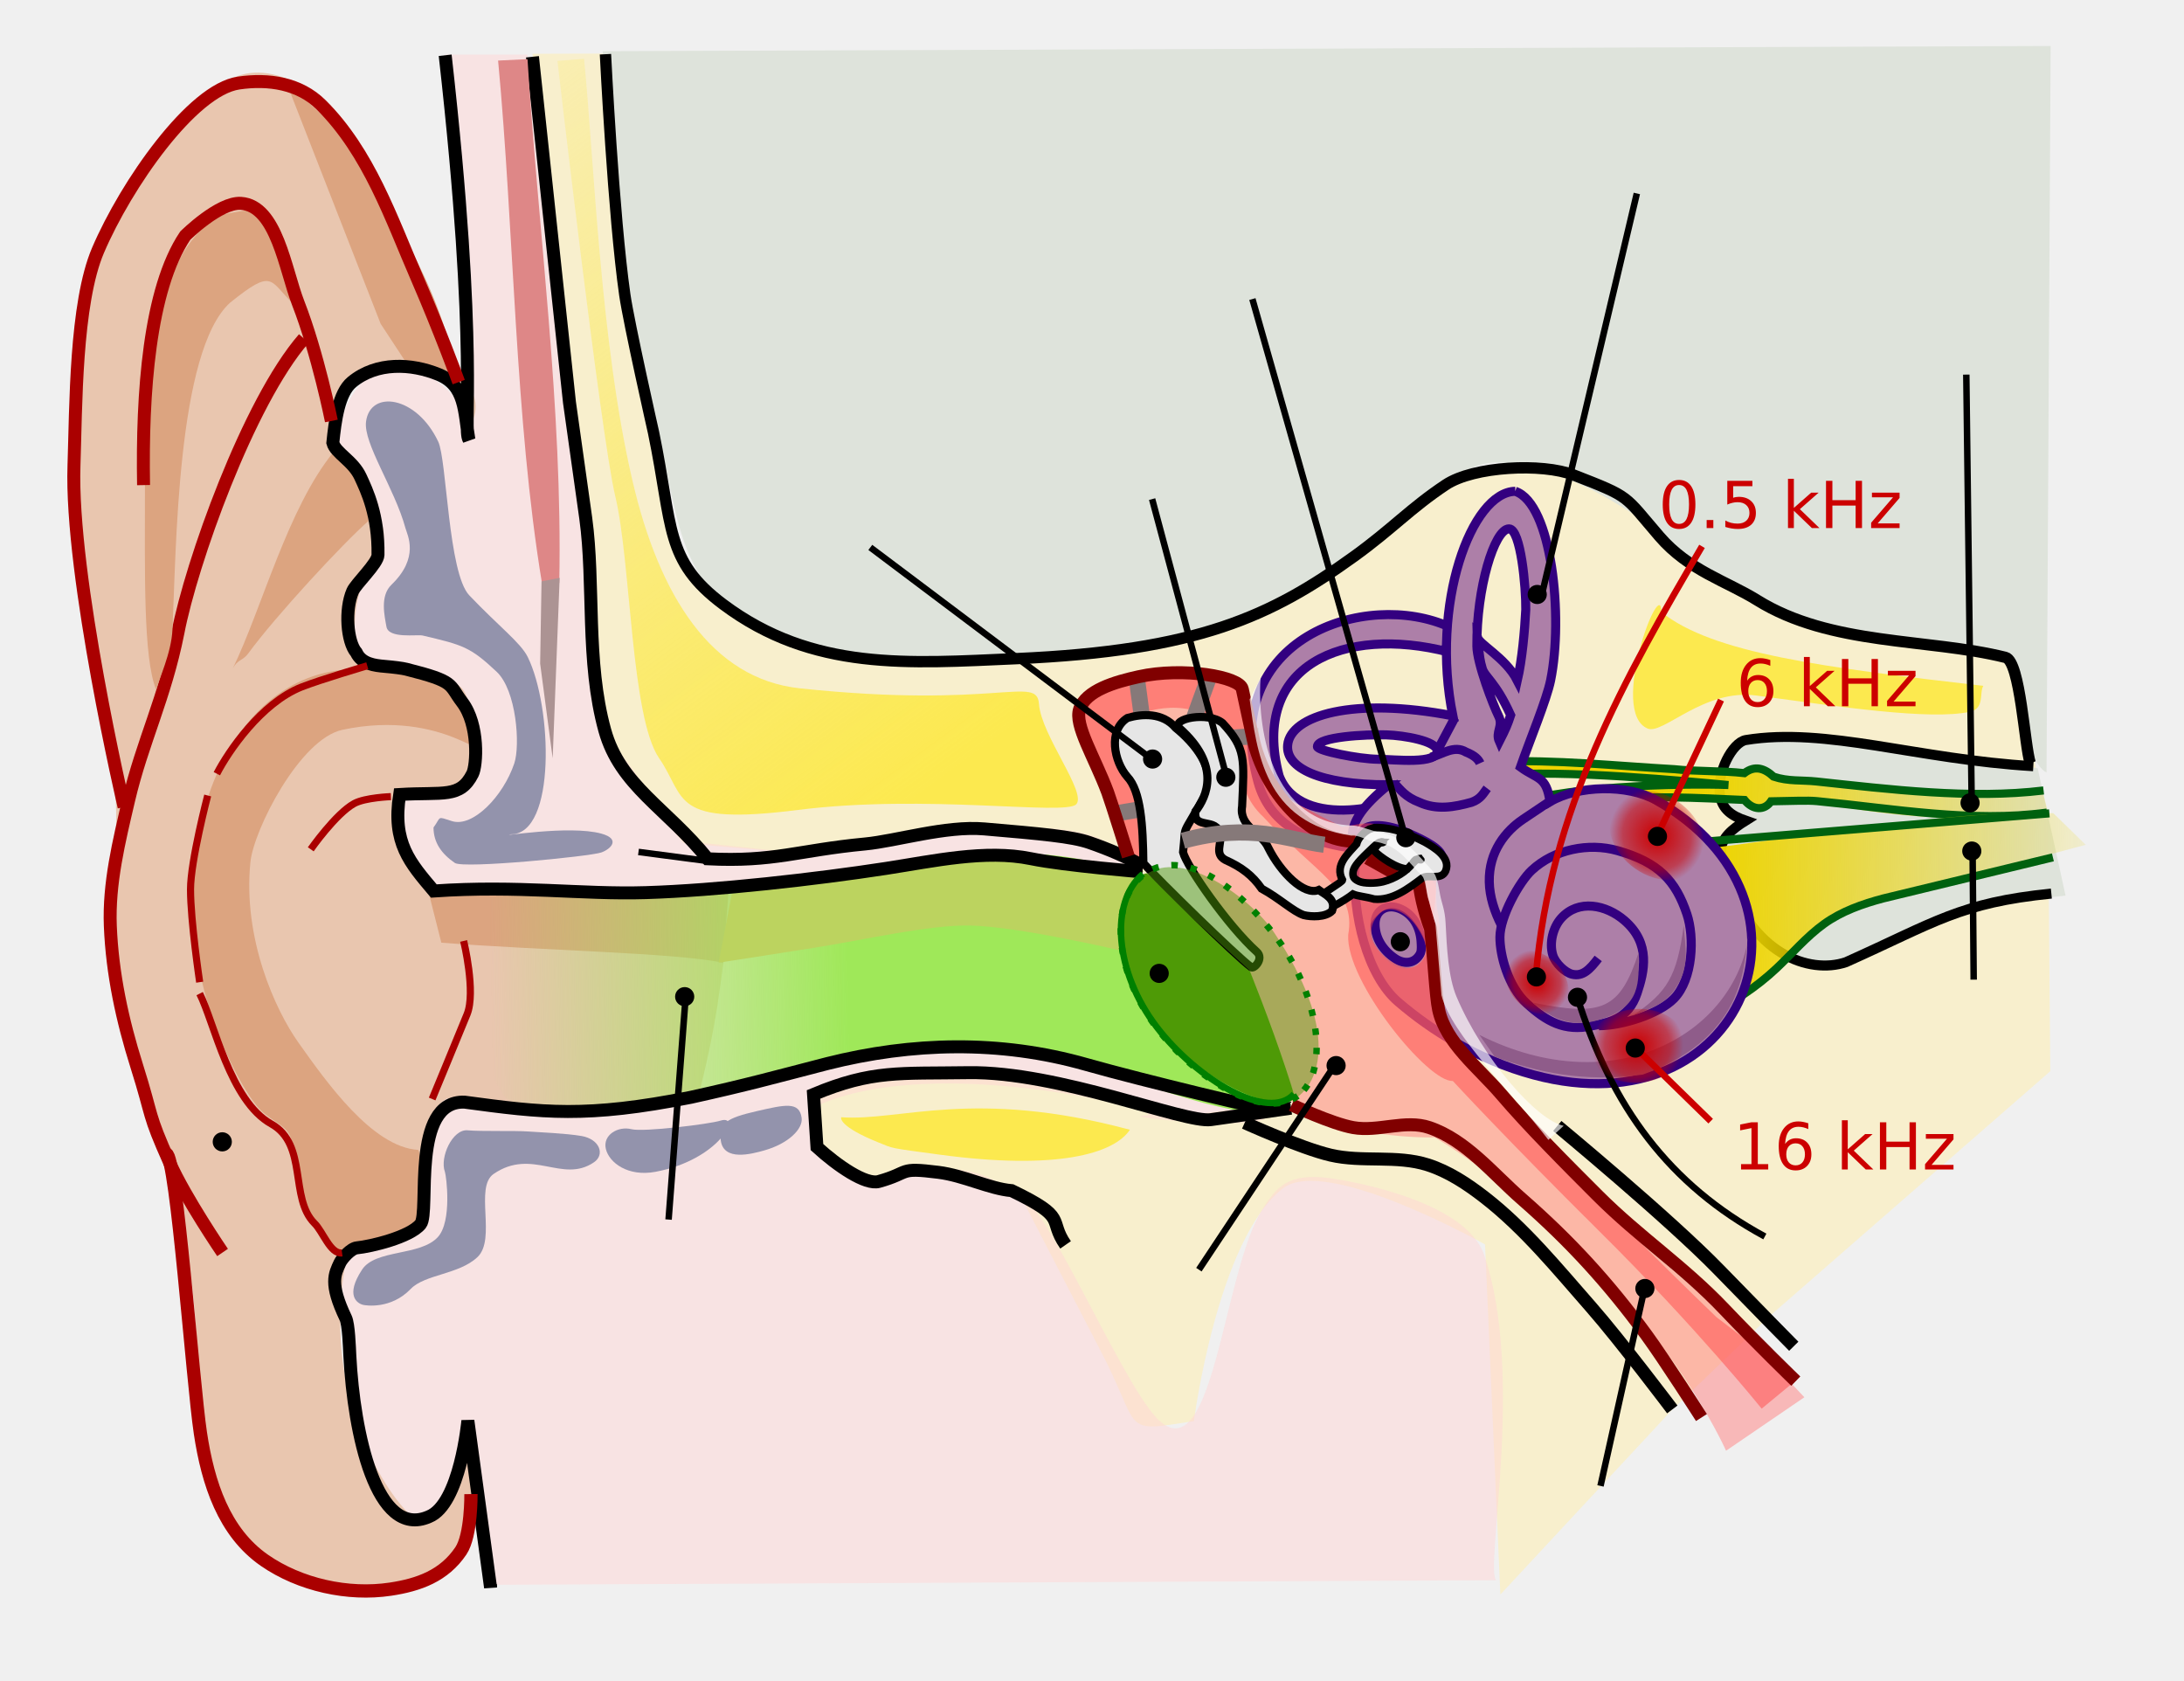
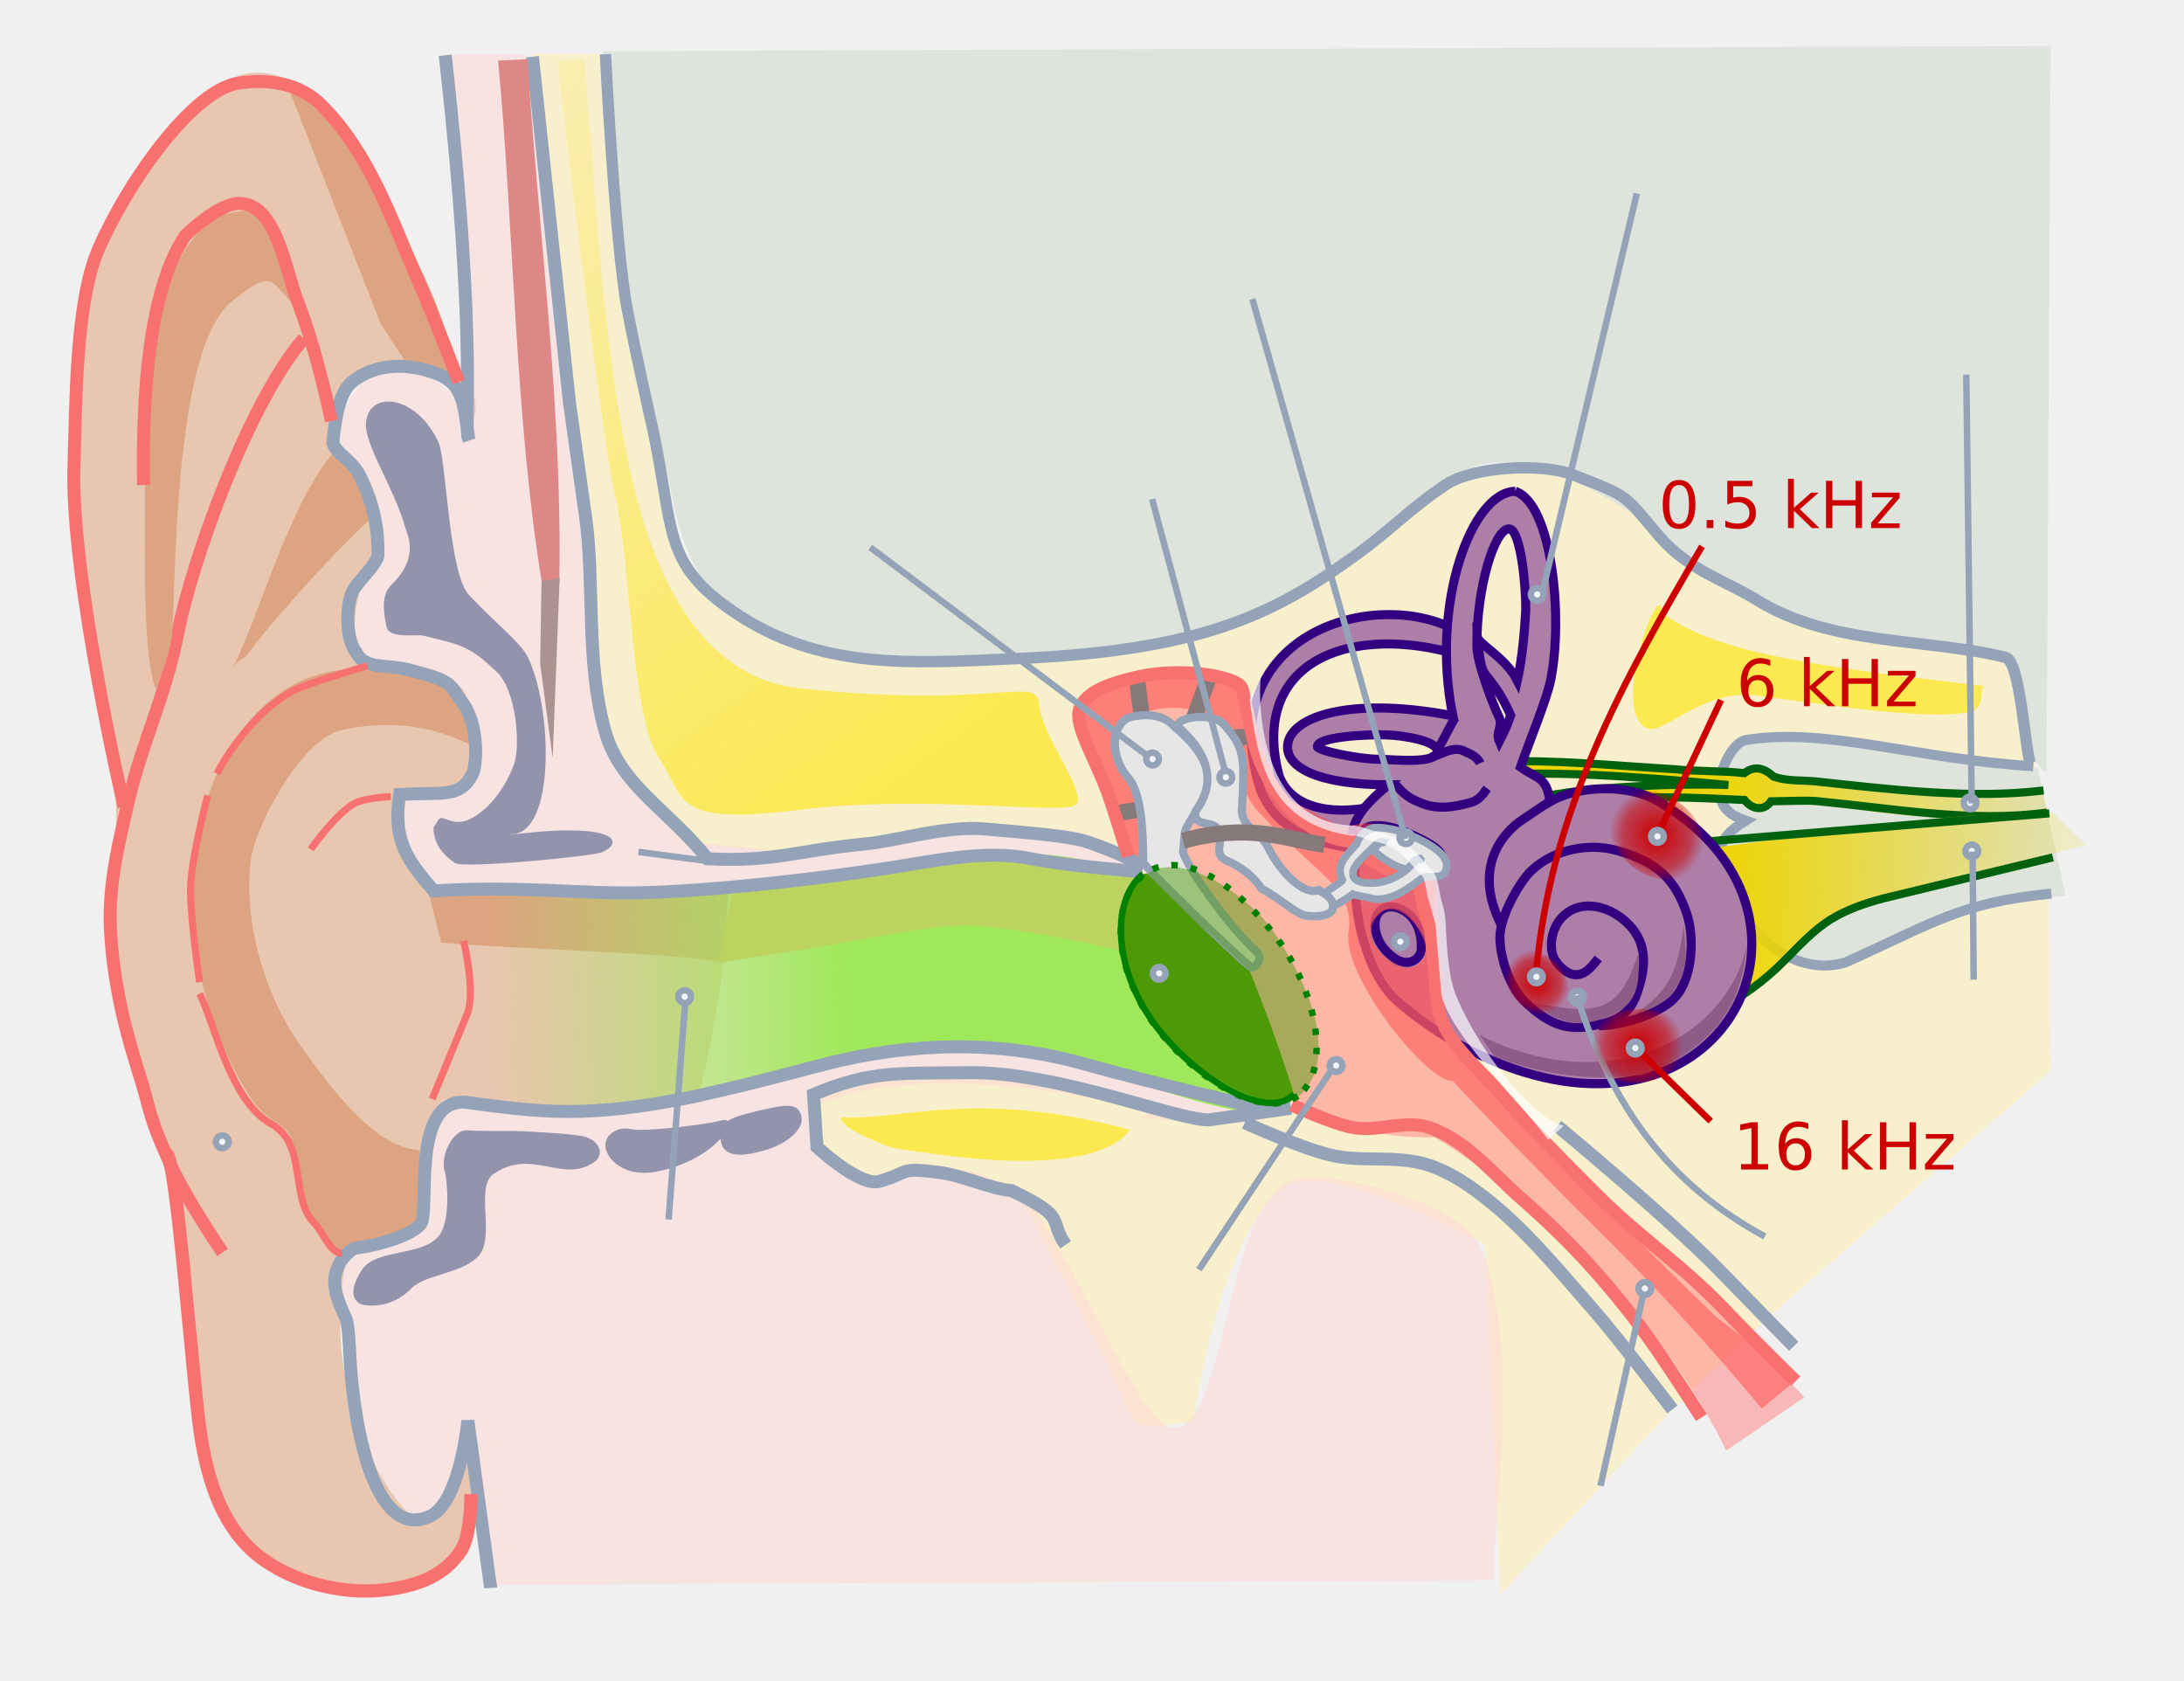
- <svg xmlns="http://www.w3.org/2000/svg" xmlns:xlink="http://www.w3.org/1999/xlink" width="674.23" height="518.84" font-family="DejaVu Sans" font-size="20" version="1.1">
+ <svg xmlns="http://www.w3.org/2000/svg" xmlns:xlink="http://www.w3.org/1999/xlink" width="674.23" height="518.84" font-family="DejaVu Sans" font-size="20" fill="#f1f5f9" version="1.1">
  <linearGradient id="c" x1="629" x2="762.64" y1="239.68" y2="241.42" gradientTransform="matrix(1 0 0 .92286 100.75 41.36)" xlink:href="#b" />
  <linearGradient id="b" gradientUnits="userSpaceOnUse">
    <stop stop-color="#edd400" offset="0" />
    <stop stop-color="#edd400" stop-opacity="0" offset="1" />
  </linearGradient>
  <linearGradient id="d" x1="629" x2="762.64" y1="239.68" y2="241.42" gradientTransform="matrix(1 0 0 .92286 104.25 14.36)" xlink:href="#b" />
  <linearGradient id="e" x1="321.73" x2="188.9" y1="313.69" y2="316.36" gradientTransform="matrix(.83187 0 0 1 -5.71 -12.2)" gradientUnits="userSpaceOnUse">
    <stop stop-color="#9fe859" offset="0" />
    <stop stop-color="#9fe859" stop-opacity="0" offset="1" />
  </linearGradient>
  <linearGradient id="f" x1="371.43" x2="187.14" y1="254.86" y2="-13.71" gradientTransform="matrix(.93767 0 0 1 -60.6 -12.2)" gradientUnits="userSpaceOnUse">
    <stop stop-color="#fce94f" offset="0" />
    <stop stop-color="#fce94f" stop-opacity="0" offset="1" />
  </linearGradient>
  <radialGradient id="g" cx="587.62" cy="337.12" r="8.38" gradientTransform="matrix(1.7868 -.14769 .13952 1.7412 -526.82 -580.39)" xlink:href="#a" />
  <linearGradient id="a" gradientUnits="userSpaceOnUse">
    <stop stop-color="#c00" offset="0" />
    <stop stop-color="#c00" stop-opacity=".506" offset=".715" />
    <stop stop-color="#c00" stop-opacity="0" offset="1" />
  </linearGradient>
  <radialGradient id="h" cx="587.62" cy="337.12" r="8.38" gradientTransform="matrix(1.6849 -.13712 .13156 1.6166 -552.54 -107.29)" xlink:href="#a" />
  <radialGradient id="i" cx="587.62" cy="337.12" r="8.38" gradientTransform="matrix(1.2389 -.10083 .09674 1.1887 -213.15 -473.4)" xlink:href="#a" />
  <path d="M164.36 16.603l21.799-.066 6.363 69.682 17.383 85.499c13.881 14.188 27.273 28.908 51.226 32.107 34.201 1.035 68.129 2.008 107.82-6.278 0 0 29.038-13.183 42.599-21.492 14.395-8.82 24.106-27.842 40.859-29.927 10.706-1.332 13.583-4.948 32.896-.46 23.551 5.473 30.65 24.955 51.601 36.486 29.995 16.508 54.341 16.555 85.428 21.763l6.197 33.222 3.96 39.551.461 53.971-86.491 75.459-30.654 29.478-52.624 56.596-4.728-108.06s-49.09-27.647-62.404-17.307c-20.247 15.724-27.473 71.833-27.473 71.833-23.333 3.682-15.595 3.163-29.4-22.835l-25.203-48.752-31.604-6.006-14.287 4.294-16.174-11.916c-.154-3.542.046-28.196-.108-15.662 17.533-8.732 35.42-6.09 52.954-6.57l62.719 12.97 22.712-2.999-39.399-75.859c-17.104-9.864-38.945-7.094-58.568-10.241l-52.062 7.756-29.213-2.592-22.479-27.528c-9.149-19.531-4.741-44.314-6.279-65.537z" fill="#fea" fill-rule="evenodd" opacity=".5" />
  <path d="M137.37 16.85h25.456l17.621 152.67 3.43 52.515 27.823 37.618 27.745 2.933c19.896 1.791 84.328-15.754 104.02-1.513 27.475 19.871 32.976 65.571 46.896 83.068 4.406 5.538-48.181.468-36.724.182 10.256-.256-65.089-20.161-101.92-2.724-.274 9.991 3.591 16.75 13.148 22.403 6.487 3.838 5.524-2.319 16.063-2.817 14.345-.678 20.223-1.579 34.643 8.154 9.923 6.698 32.697 61.971 43.192 69.931 15.938 12.089 19.064-46.363 30.628-65.411 4.474-7.37 8.135-11.974 21.276-10.169 6.522.896 41.731 6.961 47.495 23.66 12.727 36.873.02 97.415 3.767 100.43l-310.42 1.414-8.109-50.238c-5.359 26.558-11.822 47.755-30.163 11.259l-5.548-44.225c-1.536-6.366-4.736-11.901.892-21.85l19.7-5.232 7.848-36.786-3.634-67.668c-8.688-5.876-9.799-16.298-9.146-27.779l16.859-3.374c14.236-11.374 2.547-23.455-4.95-34.122l-24.142-4.246-4.433-14.819 11.832-21.25c-1.536-15.158-7.743-24.087-14.875-31.783 4.793-30.438 27.825-30.199 42.477-7.019z" fill="#ffd5d5" fill-rule="evenodd" opacity=".5" />
  <path d="M536.15 230.63c6.319-8.401 47.536 1.044 92.907 6.5l8.608 39.322c-28.252 2.833-39.624 7.769-67.212 20.107-16.512 5.098-31.207-7.211-36.305-23.509-1.364-4.36-2.166-7.071-2.699-8.918-1.794-6.212 7.626-10.876 7.509-10.856-.897-.206-8.444-2.404-7.963-8.598.652-8.389 1.725-11.259 5.155-14.048z" fill="#dee3db" />
-   <path d="M633.28 275.83c-28.252 2.833-35.823 8.833-63.411 21.172-11.267 3.807-29.438-2.376-37.17-27.459-.944-3.064-1.303-4.992-1.33-7.129-.046-3.649 3.39-6.522 7.524-9.1-4.168-1.441-7.222-3.38-7.926-7.907-1.076-6.921 3.85-16.244 7.971-16.972 24.867-4.077 52.886 5.982 88.774 8.073" fill="none" stroke="#000" stroke-width="3.1" />
+   <path d="M633.28 275.83c-28.252 2.833-35.823 8.833-63.411 21.172-11.267 3.807-29.438-2.376-37.17-27.459-.944-3.064-1.303-4.992-1.33-7.129-.046-3.649 3.39-6.522 7.524-9.1-4.168-1.441-7.222-3.38-7.926-7.907-1.076-6.921 3.85-16.244 7.971-16.972 24.867-4.077 52.886 5.982 88.774 8.073" fill="none" stroke="#94a3b8" stroke-width="3.1" />
  <path transform="translate(-204.09 -13.67)" d="M834.51 257.29c-22.55 2.742-45.729 1.047-68.317-1.363-4.561-.487-10.278-.049-14.8-1.553-2.903-2.661-5.8-3.557-9.052-1.093-6.948-.78-14.607-1.383-21.626-2.133-18.259-1.032-36.519-3.006-54.778-2.327l-.177 4.22c20.813-1.889 59.591 1.801 71.667 2.914-13.917-.532-54.47.297-68.386 6.987l.72 3.848c9.313-3.19 19.147-5.019 28.927-6.146 12.825-1.478 30.287-.464 44.2.168 2.601 2.063 4.948 1.872 6.936.419 6.682-.095 13.108-.364 16.156.234 23.283 4.571 47.108 6.576 70.282 2.575" fill="url(#c)" />
  <path d="M630.88 244c-22.55 2.742-47.557-.366-70.145-2.777-4.561-.487-8.665.021-13.187-1.483-2.903-2.661-5.8-3.557-9.052-1.093-6.948-.78-14.607-.47-21.626-1.22-18.259-1.032-36.519-3.006-54.778-2.327l-.177 4.22c20.813-1.889 59.591 1.889 71.667 3.002-13.917-.532-54.47.21-68.386 6.9l.72 3.848c9.313-3.19 19.147-5.019 28.927-6.146 12.825-1.478 29.787-.627 43.7.005 2.601 3.256 6.198 3.34 8.185.419 6.682-.095 11.131-.35 14.223-.054 23.283 2.229 47.791 6.694 70.965 3.527" fill="none" stroke="#00610f" stroke-width="2.5" />
  <path transform="translate(-204.09 -13.67)" d="M847.99 274.45l-10-9.75c-31.665-1.381-84.58 8.651-107.83 10.911-11.171-1.426-14.896-6.93-25.146-8.247-5.89-.701-19.748-.579-24.768 2.58-5.02 3.159-8.986 7.888-11.51 13.255-4.595 9.772-4.264 21.686.75 31.25 5.085 9.7 14.78 16.758 25.5 19 12.323 2.577 25.196-.958 36.5-6.5 7.723-3.787 15.011-8.538 21.275-14.432 4.874-4.585 9.228-9.771 14.657-13.683 5.429-3.912 11.849-6.171 18.318-7.885z" fill="url(#d)" />
  <path d="M632.67 251.07l-105.23 8.629c-17.577 3.483-10.046-4.001-25.33-5.965-5.89-.701-21.163-.579-26.183 2.58-5.02 3.159-8.986 7.888-11.51 13.255-4.595 9.772-4.264 21.686.75 31.25 5.085 9.7 14.78 16.758 25.5 19 12.323 2.577 25.196-.958 36.5-6.5 7.723-3.787 15.011-8.538 21.275-14.432 4.874-4.585 9.228-9.771 14.657-13.683 5.429-3.912 11.849-6.171 18.318-7.885l52.343-12.672" fill="none" stroke="#00610f" stroke-width="2.5" />
  <g stroke="#330080" stroke-width="2.799">
    <path d="M394.85 239.4c6.608 17.574 37.481 9.233 41.373 4.366.343 10.748 2.635 21.442.11 19.755-3.81-2.546-40.869 3.645-47.969-22.124-12.216-44.338 33.276-59.655 59.144-47.857 1.134 5.946-2.846 6.049-.359 7.707-32.285-8.258-61.195 3.994-52.298 38.152z" fill="#ad7fa8" />
    <path d="M467.78 151.66c-13.502.178-26.267 34.768-19.272 69.295-30.707-5.952-50.086-.136-50.987 8.992-.699 7.088 9.789 12.283 31.139 12.317-16.406 13.271-9.755 17.425-10.28 25.031-1.022 14.815 3.661 33.746 13.21 41.958 9.978 8.582 24.436 17.889 41.975 22.583 64.689 17.311 93.243-53.563 37.691-84.833-8.849-4.981-24.128-4.617-32.751.485-1.117-8.03-3.911-6.895-9.116-10.725 2.874-8.249 8.091-20.784 9.307-26.76 3.961-19.469.449-54.575-10.917-58.343zm-1.911 11.588c3.627.049 5.25 18.105 5.158 24.927-.354 6.705-1.111 15.331-2.606 21.897-3.722-7.34-12.377-11.339-12.416-13.706.534.722.213 5.638 1.574 9.927.755 2.735 4.149 4.176 8.781 14.464-.953 2.902-1.583 4.354-3.494 8.11-1.296-2.947 1.345-4.671-.22-7.808-1.737-3.482-6.667-16.344-6.712-21.619-.156-17.782 5.419-36.252 9.934-36.192zm-37.822 63.594c5.413.17 15.346 1.867 15.606 4.828.385 4.381-13.105 2.748-18.286 2.695-5.96-.061-18.69-2.635-18.668-3.911.053-3.025 15.03-3.811 21.347-3.612z" fill="#ad7fa8" />
    <path d="M478.54 247.29l-8.323 5.579c-5.34 3.58-10.641 9.97-10.458 19.329.089 4.57 1.573 9.196 3.829 13.58" fill="none" />
    <path d="M493.63 316.61c7.005.026 18.388-3.54 23.13-8.349 5.917-5.999 6.397-19.018 4.005-26.106-3.446-10.21-8.582-15.98-21.472-19.598-8.796-2.469-19.424-.428-26.43 6.084-3.813 3.545-9.804 14.278-9.814 20.649-.009 5.606 2.496 15.16 8.297 20.481 6.03 5.531 11.662 8.701 20.087 6.899 5.094-1.09 11.198-1.806 13.974-10.133 2.189-6.565 4.35-15.279-3.93-22.421-5.628-4.854-14.197-6.646-19.534-.662-2.449 2.746-3.739 7.483-2.572 11.363.746 2.48 3.776 5.375 5.948 5.899 3.305.797 5.469-1.468 8.078-4.872" fill="none" />
    <path d="M445.13 265.24c-1.362 5.675-11.791 2.305-16.098.958-5.682-1.777-10.068-6.896-8.631-9.451 1.562-2.777 7.72-2.43 14.112.342 5.412 2.348 11.312 5.259 10.618 8.15z" fill="#743dda" />
    <path d="M438.74 291.03c.105 2.095.053 2.837-.498 3.725-1.783 2.874-5.006 2.834-7.532 1.147-3.81-2.546-6.221-6.358-6.221-10.705.008-4.407 3.936-6.561 8.207-4.457 3.851 1.889 5.825 5.771 6.043 10.289z" fill="#ad7fa8" />
  </g>
  <path d="M430.29 241.61c2.041 2.155 3.602 4.429 7.86 6.036 5.386 2.477 10.772 1.494 16.157 0 2.851-1.026 3.603-2.743 4.803-4.312M441.72 233.75c3.639-.964 7.194-3.812 10.833-1.619 2.833 1.15 3.845 2.3 4.367 3.449M444.22 230.77l4.926-9.263" fill="none" stroke="#330080" stroke-width="2.799" />
  <path d="M365.39 208.3c-13.323-1.529-28.114 5.212-31.237 9.215-4.198 5.379 6.826 23.981 8.905 30.744 1.228 3.996 2.974 7.92 3.971 15.125 0 0 21.281 18.016 35.928 28.875 12.279 34.949 15.712 38.26 14.5 46.619 14.647 13.132 45.367 12.209 45.367 12.209s18.94 10.103 48.234 39.145 41.795 57.578 41.795 57.578l24.179-16.509-22.536-23.897s-45.09-37.056-63.893-58.842c-17.445-20.213-20.268-20.391-23.662-31.121-2.74-8.663-3.716-16.811-2.6-29.816.41-4.778-1.162-5.624-.957-13.16.218-5.3-23.643-18.897-27.997-16.075l-17.029-8.363c-6.183-3.037-5.827-10.939-10.859-17.973-3.124-4.367-2.336-17.462-4.559-20.303-2.276-2.91-13.761-3.016-17.549-3.451zm60.498 73.594c2.492-2.324 6.709-2.502 10.658 2.647 4.456 5.81 4.681 9.94 1.389 12.756-3.613 3.09-8.012 2.18-12.995-4.603-3.814-5.192-2.034-8.242.948-10.799z" fill="#ff8080" opacity=".5" />
  <path d="M364.46 207.67c-11.435.201-25.251 4.715-29.186 7.986-4.985 4.145 2.267 20.588 5.59 26.289 2.708 4.646 5.571 16.499 7.221 21.5 1.75.716 2.977 1.162 5.16 2.002.588-3.238 1.431-10.929-.367-17.574-2.83-10.458-9.772-22.733-6.824-24.68 5.572-3.68 19.324-8.388 29.734-.166 8.068 6.373 3.998 19.725 14.252 29.17 16.286 17.583 28.739 22.114 26.166 36.369-.793 14.367 24.76 45.69 32.287 45.088 0 0 16.465 17.88 45.76 46.922 29.294 29.042 49.599 54.241 49.599 54.241l11.01-9.088-24.95-19.141s-41.025-39.354-59.827-61.14c-17.445-20.213-20.237-24.524-25.041-34.702-5.482-11.613-2.382-21.652-1.578-39.481.05-1.209 2.447-6.125.728-7.935-3.555-3.744-12.738-6.824-18.9-8.765-3.913-1.232-9.121.659-10.956.71l-15.797-8.065c-5.541-4.093-6.97-12.905-10.506-16.945-3.535-4.041-1.862-9.377-5.127-19.428-3.472-1.263-14.636-3.235-18.447-3.168zm61.58 74.218c3.183-2.929 8.458-.216 11.395 4.297 3.316 5.096 4.001 8.455.546 11.426-3.496 3.005-9.488-.83-12.316-4.27-3.42-4.16-2.833-8.5.375-11.453z" fill="#ff4848" opacity=".5" />
  <path d="M186.05 15.798l447.01-1.604-1.265 224.25c-3.509-1.577-7.056-10.946-7.591-18.023-.435-5.763-4.058-15.51-5.121-15.822-40.922-12.018-73.654-3.999-111.92-43.929 0 0-16.616-11.781-28.71-14.452-12.317-2.72-20.1-9.103-37.037 7.767-8.502 8.469-13.542 9.741-22.458 16.22-49.657 36.087-108.68 38.697-169.72 29.989-42.191-11.445-39.105-42.58-45.972-65.25-13.378-44.169-11.029-65.936-17.229-119.15z" fill="#dee3db" />
  <path d="M50.79 41.933C68.033 24.76 75.083 15.92 96.223 27.975c26.122 14.895 47.707 105.28 47.707 105.28 16.872-22.856-44.322-33.215-42.57 3.748.098 2.076 7.487 3.133 7.973 7.621.813 7.517 13.64 17.077 7.507 25.784-7.549 10.716-8.212 23.091-6.731 31.096.319 1.725 4.174 1.436 4.493 3.384 33.326 6.245 27.971 4.274 31.908 21.592 4.352 19.146-1.407 17.642-22.463 18.183-3.272 8.159 2.109 27.358 10.76 29.173 26.052 5.846 87.326-.721 92.861.354-6.397 27.702-3.705 30.744-11.958 63.879-2.243 4.695-50.862 5.373-77.736 1.013-8.864 5.373-8.623 21.878-7.582 27.075 5.07 25.308-21.413 11.944-23.441 22.236-8.053 40.88 11.249 71.548 19.941 79.481 6.776 6.184 11.9-15.153 18.078-19.645 7.312 21.709-9.37 47.731-30.061 43.669-21.606-4.241-36.865-10.7-44.15-22.487-11.561-18.705-7.658-47.594-12.189-77.816-4.107-27.394-22.965-69.266-24.069-100.05-.662-18.459 3.184-36.192.252-54.657-9.648-60.765-30.356-148.75 16.036-194.95z" fill="#e9c6af" />
  <path d="m132 274.19c30.025-1.977 48.312 2.1 92.985 0l-1.768 22.981c-14.889-3.116-55.854-3.74-86.974-6.187z" fill="#dca480" fill-rule="evenodd" />
  <path d="M164.56 273.5c-10.579-.981-13.41.68-23.214.879-.165 11.549 8.804 33.239 1.908 39.527 4.832 7.861 7.787 18.164 13.122 25.361 17.797 8.673 41.518 4.425 59.794-1.099 22.944-5.299 37.446-12.184 60.082-14.051 25.916-2.934 48.668-1.839 73.154 9.318 7.822 2.797 37.184 13.133 47.082 9.521-13.398-6.595-30.203-19.154-35.009-28.181-6.054-11.746-11.882-37.779-9.14-44.707-18.086-5.622-33.382-8.461-51.935-5-21.024-2.471-43.444 5.389-63.913 8.366-26.618 3.871-50.559 2.046-71.929.065z" fill="url(#e)" />
  <path d="M388.73 227.15l-8.132.53M368.38 222.29l4.549-12.496M352.49 220.97l-1.487-11.192" fill="none" stroke="#867979" stroke-width="5" />
  <path d="m353.97 269.55c-7.306 1.699-9.206 14.671-8.155 23.102 3.468 13.869 11.234 26.583 21.111 34.306 12.771 9.74 24.732 15.38 33.024 12.301-4.098-13.41-8.864-26.34-14.264-39.971-14.501-13.174-25.422-24.749-31.716-29.739z" fill="#4e9a06" />
  <path d="M180.31 18.154c3.13 31.711 5.003 87.822 15.033 130.62 8.208 35.025 24.214 60.811 51.644 63.704 60.948 6.429 73.134-4.194 73.76 4.816.67 9.643 14.855 27.394 11.506 30.966-3.349 3.571-46.348-3.251-85.864 1.749s-34.414-3.615-42.9-15.95c-8.76-12.734-8.684-60.627-13.54-80.828-4.405-18.325-17.865-134.44-17.865-134.44z" fill="url(#f)" />
  <path d="m259.72 344.87c17.998 1.296 41.004-9.083 89.091 3.86-4.821 7.321-22.359 12.575-58.536 7.711-16.097-2.164-14.301-1.865-19.023-3.764-12.314-4.954-11.711-7.628-11.532-7.807z" fill="#fce94f" />
  <path d="m354.26 249.43-9.967 1.686" fill="none" stroke="#867979" stroke-width="5" />
-   <path d="M348.07 221.61c-6.106 3.814-4.135 13.491-.062 18.156 4.179 4.397 4.837 15.002 4.969 26.687 4.73 5.277 28.706 28.732 33.244 32.043.634.948 4.182-2.53 1.747-4.707-8.791-7.862-21.626-26.318-22.741-30.711 1.106-9.749-1.071-3.336 6.812-17.687 3.841-7.936-3.667-16.312-9.094-20.719-4.024-4.762-10.364-4.378-14.875-3.062z" fill="#e6e6e6" stroke="#000" stroke-width="2.5" />
+   <path d="M348.07 221.61c-6.106 3.814-4.135 13.491-.062 18.156 4.179 4.397 4.837 15.002 4.969 26.687 4.73 5.277 28.706 28.732 33.244 32.043.634.948 4.182-2.53 1.747-4.707-8.791-7.862-21.626-26.318-22.741-30.711 1.106-9.749-1.071-3.336 6.812-17.687 3.841-7.936-3.667-16.312-9.094-20.719-4.024-4.762-10.364-4.378-14.875-3.062z" fill="#e6e6e6" stroke="#94a3b8" stroke-width="2.5" />
  <path d="m353.56 270.15c11.45-8.732 33.008 7.551 39.756 17.678 20.39 30.605 14.094 46.307 6.612 51.244l-14.236-39.596z" fill="#4e9a06" opacity=".477" />
-   <path d="m186.91 16.732s2.459 49.676 5.973 74.259c1.256 8.784 8.885 42.57 8.885 42.57 6.022 29.151 3.36 39.433 21.5 53 27.648 20.677 57.099 18.211 90.5 16.75 56.111-2.454 78.618-13.076 104.27-31.568 11.795-8.504 17.352-14.835 28.293-22.111 8.609-5.725 29.792-6.783 39.5-3 17.892 6.972 15.346 6.052 26.439 18.929 9.112 10.577 20.736 13.811 30.151 19.676 22.746 14.17 52.608 11.71 76.69 17.684 4.597 1.14 5.904 27.483 7.659 32.64" fill="none" stroke="#000" stroke-width="3.5" />
+   <path d="m186.91 16.732s2.459 49.676 5.973 74.259c1.256 8.784 8.885 42.57 8.885 42.57 6.022 29.151 3.36 39.433 21.5 53 27.648 20.677 57.099 18.211 90.5 16.75 56.111-2.454 78.618-13.076 104.27-31.568 11.795-8.504 17.352-14.835 28.293-22.111 8.609-5.725 29.792-6.783 39.5-3 17.892 6.972 15.346 6.052 26.439 18.929 9.112 10.577 20.736 13.811 30.151 19.676 22.746 14.17 52.608 11.71 76.69 17.684 4.597 1.14 5.904 27.483 7.659 32.64" fill="none" stroke="#94a3b8" stroke-width="3.5" />
  <path d="M162.97 349.26c2.985.224 11.753.565 16.547 1.395 5.615.972 7.329 5.729 3.859 8.105-9.766 6.684-19.095-4.549-30.979 3.602-6.006 4.12.913 20.114-5.005 25.688-5.734 5.401-16.221 5.263-20.627 9.842-6.111 6.35-13.902 5.071-14.646 4.894-1.823-.436-5.649-2.84-.323-10.912 4.161-6.306 17.957-4.099 23.373-10.018 4.458-4.872 2.605-18.992 2.173-20.153-1.646-4.439 2.342-13.23 7.015-12.8 4.21.378 14.745.068 18.613.358zm-5.24-91.73c-4.25.935 17.947-2.95 27.903-.215 6.1 1.675 2.919 4.781.011 5.819-3.434 1.225-42.548 5.071-45.221 3.24-4.033-2.763-6.591-6.232-6.591-10.948 2.484-3.368.883-3.5 5.679-1.968 6.437 2.055 15.837-7.645 19.258-17.822 1.883-5.602.673-22.517-5.435-28.268-8.219-7.74-10.466-8.271-22.86-11.197-1.692-.4-10.512 1.073-11.177-2.729-.585-3.341-2.042-9.481 1.536-12.929 8.754-8.435 4.943-15.268 4.332-17.507-3.333-12.221-13.033-26.159-12.166-32.858 1.283-9.911 15.583-8.067 22.297 6.199 2.655 5.641 3.059 40.563 9.578 47.422 9.058 9.531 15.834 14.568 18.033 19.012 7.583 15.327 8.818 54.751-5.178 54.751z" fill="#9393ac" />
-   <path d="M164.38 17.526l11.424 106.69 5.024 35.743c2.784 20.237-.011 44.189 5.877 65.467 4.739 17.127 19.197 24.083 31.751 39.667 20.638 1.041 27.795-2.615 48.65-4.585 9.534-.9 24.846-5.664 36.738-4.642 17.541 1.506 27.065 2.348 32.431 4.203 6.181 2.136 11.583 4.485 16.548 7.23M398.58 342.07l-24.749 3.535c-8.093 1.156-46.986-14.93-74.953-14.496-21.175.329-29.581-.87-47.73 6.718l1.061 16.263c6.323 5.758 15.014 11.74 19.092 10.607 10.06-2.797 5.692-4.419 18.385-2.828 7.907.991 15.769 5.06 22.627 5.657 17.839 8.592 11.067 8.726 16.642 16.741" fill="none" stroke="#000" stroke-width="4" />
+   <path d="M164.38 17.526l11.424 106.69 5.024 35.743c2.784 20.237-.011 44.189 5.877 65.467 4.739 17.127 19.197 24.083 31.751 39.667 20.638 1.041 27.795-2.615 48.65-4.585 9.534-.9 24.846-5.664 36.738-4.642 17.541 1.506 27.065 2.348 32.431 4.203 6.181 2.136 11.583 4.485 16.548 7.23M398.58 342.07l-24.749 3.535c-8.093 1.156-46.986-14.93-74.953-14.496-21.175.329-29.581-.87-47.73 6.718l1.061 16.263c6.323 5.758 15.014 11.74 19.092 10.607 10.06-2.797 5.692-4.419 18.385-2.828 7.907.991 15.769 5.06 22.627 5.657 17.839 8.592 11.067 8.726 16.642 16.741" fill="none" stroke="#94a3b8" stroke-width="4" />
  <g fill-rule="evenodd">
    <path d="M129.09 354.95c.461.028 3.505 13.646 1.675 18.532-4.362 11.652-19.988 12.485-17.301 12.154-10.264-1.724-9.533 6.395-19.502-13.357-4.268-8.457-2.067-16.68-4.53-21.872-1.659-3.496-6.854-4.811-10.283-9.189-5.814-7.425-10.718-18.783-13.715-27.534-17.856-52.128 5.414-110.77 48.164-106.87 8.816.804 13.162-.318 22.363 4.984 10.903 6.283 7.379 11.141 10.925 16.891 5.284 8.568-9.51-10.11-41.137-3.422-13.2 2.792-27.436 30.898-28.44 40.835-2.396 23.709 7.744 45.761 14.83 55.739 8.564 12.06 22.782 32.258 36.951 33.108z" fill="#dca480" />
    <path d="M225.92 275.96s52.764-9.677 78.622-10.388c14.889-.41 48.48 3.286 48.48 3.286-4.634 5.973-9.973 15.21-7.187 24.519 0 0-31.216-7.367-46.265-7.686-12.608-.267-32.087 4.286-47.681 6.78-15.53 2.483-30.03 4.674-30.03 4.674z" fill="#bcd35f" />
    <path d="M88.33 25.265l17.171 15.874c18.454 29.248 31.786 50.668 35.891 77.743l-16-6.938-7.88-12zM71.89 206.3c9.128-18.956 16.97-49.537 31.113-66.822 5.043 6.14 11.06 11.631 10.692 21.377-7.536 6.58-28.709 29.391-37.084 40.88-1.636 2.244-3.219 1.744-4.721 4.565z" fill="#dca480" />
  </g>
  <g fill="none">
-     <path d="M137.43 17.06c10.444 92.704 5.322 115.06 7.322 118.62-1.501-8.666-.944-16.654-9.336-20.086-8.425-3.445-19.1-3.968-26.768 2.343-4.104 3.378-5.213 11.926-5.896 18.743.836 3.221 6.206 5.5 8.524 10.532 1.96 4.256 5.608 11.783 5.417 24.07-.04 2.575-6.8 8.867-7.816 11.188-2.468 5.639-1.776 15.594 1.125 18.96 1.668 3.558 5.755 4.001 8.728 4.259 2.894.252 5.444.566 6.697.882 15.375 3.868 12.988 4.588 17.237 10.164 5.328 6.991 4.533 19.569 3.207 22.146-3.848 7.598-8.905 5.54-22.499 6.359-2.35 14.95 3.163 21.039 10.55 29.793 26.105-1.799 45.575 1.111 65.479.5 21.914-.673 52.444-4.145 74.114-7.475 14.704-2.259 30.673-5.875 44.75-3 10.646 2.175 34.441 4.07 34.441 4.07M391.51 342.42c.154.386-38.459-8.806-56.243-13.86-26.675-7.581-53.788-6.825-79.879-.257-17.378 4.498-24.593 6.529-42.118 10.411-32.336 6.42-45.65 4.758-69.896 1.488-16.73-.542-10.555 33.982-13.543 37.663-3.298 4.063-15.413 6.899-19.658 7.314-1.865.183-4.596 3.28-5.211 4.595-1.618 3.461-3.354 6.362 1.755 17.064.933 1.954 1.154 9.092 1.287 11.688 1.224 23.755 8.118 56.77 24.405 49.642 9.658-3.856 12.03-29.642 12.03-29.642l7 51.5v-1" stroke="#000" stroke-width="4" />
-     <g stroke="#a00">
+     <path d="M137.43 17.06c10.444 92.704 5.322 115.06 7.322 118.62-1.501-8.666-.944-16.654-9.336-20.086-8.425-3.445-19.1-3.968-26.768 2.343-4.104 3.378-5.213 11.926-5.896 18.743.836 3.221 6.206 5.5 8.524 10.532 1.96 4.256 5.608 11.783 5.417 24.07-.04 2.575-6.8 8.867-7.816 11.188-2.468 5.639-1.776 15.594 1.125 18.96 1.668 3.558 5.755 4.001 8.728 4.259 2.894.252 5.444.566 6.697.882 15.375 3.868 12.988 4.588 17.237 10.164 5.328 6.991 4.533 19.569 3.207 22.146-3.848 7.598-8.905 5.54-22.499 6.359-2.35 14.95 3.163 21.039 10.55 29.793 26.105-1.799 45.575 1.111 65.479.5 21.914-.673 52.444-4.145 74.114-7.475 14.704-2.259 30.673-5.875 44.75-3 10.646 2.175 34.441 4.07 34.441 4.07M391.51 342.42c.154.386-38.459-8.806-56.243-13.86-26.675-7.581-53.788-6.825-79.879-.257-17.378 4.498-24.593 6.529-42.118 10.411-32.336 6.42-45.65 4.758-69.896 1.488-16.73-.542-10.555 33.982-13.543 37.663-3.298 4.063-15.413 6.899-19.658 7.314-1.865.183-4.596 3.28-5.211 4.595-1.618 3.461-3.354 6.362 1.755 17.064.933 1.954 1.154 9.092 1.287 11.688 1.224 23.755 8.118 56.77 24.405 49.642 9.658-3.856 12.03-29.642 12.03-29.642l7 51.5v-1" stroke="#94a3b8" stroke-width="4" />
+     <g stroke="#f87171">
      <path d="m141.61 117.94s-5.967-16.224-12.824-32.018c-8.062-18.568-14.837-38.82-29.663-53.569-6.659-6.624-16.163-8.081-25.456-6.718-14.371 2.109-34.729 31.338-43.404 51.619-7.041 16.46-6.811 48.576-7.425 66.468-1.169 34.059 15.474 105.36 15.474 105.36" stroke-width="4" />
      <path d="M145.39 461.19s.171 12.654-3.119 17.534c-5.17 7.67-12.91 10.49-21.772 11.819-13.032 1.954-27.869-1.286-38.855-8.898-12.482-8.649-17.457-23.792-19.781-39.3-2.395-15.987-7.38-85.725-10.519-86.195" stroke-width="4.094" />
      <path d="M93.81 104.48c-17.176 19.753-34.804 69.481-38.891 90.863-3.945 19.888-11.048 33.875-15.203 51.619-2.987 12.755-6.188 25.802-5.657 38.891.599 14.74 3.694 29.065 8.132 43.134 5.28 16.739 3.095 14.027 10.253 30.052 4.815 10.78 16.263 27.577 16.263 27.577" stroke-width="4" />
    </g>
  </g>
  <path d="M69.23 66.089l8.971-1.588c13.084 18.242 7.726 16.157 12.432 29.372-7.578-7.201-6.014-11.381-19.653-.4-16.404 15.022-16.573 76.199-17.742 100.92-.342 7.23-4.212 15.274-5.007 18.549-4.088-9.74-3.467-37.062-3.486-61.655-.03-37.686 3.358-75.526 24.485-85.197z" fill="#dca480" fill-rule="evenodd" />
  <g fill="none">
-     <g stroke="#a00">
+     <g stroke="#f87171">
      <path d="M102.3 129.94s-4.117-20.648-10.253-36.416c-4.018-10.326-6.62-30.051-17.678-30.759-6.688-.429-17.182 9.971-17.182 9.971-11.148 16.611-13.358 48.777-12.87 77.003" stroke-width="4" />
      <path d="M64.12 245.55s-5.303 20.245-5.303 28.991c0 9.718 2.828 28.638 2.828 28.638m-.005 3.531c4.523 8.936 9.313 33.103 22.113 40.234 11.309 6.3 5.577 22.861 13.286 30.619 2.65 2.523 4.938 9.677 8.564 9.182m27.809-47.508s7.85-18.955 10.783-26.163c2.79-6.855-1.061-22.627-1.061-22.627m-22.451-44.548s-7.943.288-11.314 2.121c-5.712 3.107-13.435 14.142-13.435 14.142m17.453-56.654s-14.481 4.269-20.238 6.535c-12.52 4.928-22.699 19.97-26.206 26.784" stroke-width="2.2" />
    </g>
-     <path d="m219.29 265.89-22.182-2.914" stroke="#000" stroke-width="2" />
-     <path d="M525.26 437.56s-11.368-17.799-17-25.5c-11.756-16.077-23.506-28.89-38.5-42-9.035-7.899-17.141-18.126-28.5-22-7.414-2.529-15.788 1.375-23.5 0-6.645-1.185-19-7-19-7m23.39-76.19l8.839 4.95M554.38 426.32s-11.965-11.578-22.117-22.257c-12.543-13.193-26.12-22.135-39-35-9.785-9.773-21.004-20.997-30.006-31.495-6.788-7.916-16.934-15.677-19.132-25.871-.912-4.228-1.429-15.81-2.498-25.045-2.304-6.232-3.143-10.921-3.625-14.725m-19.512-12.272c-14.343.413-28.207-15.639-31.692-31.759l-3.29-15.215c-.817-3.78-18.221-6.838-31.942-3.801-7.377 1.633-16.313 4.21-18.274 10.026-1.675 4.967 4.509 14.608 8.655 25.637.978 2.6 6.381 19.822 6.381 19.822" stroke="maroon" stroke-width="4" />
-   </g>
-   <g stroke="#000">
+     <path d="m219.29 265.89-22.182-2.914" stroke="#94a3b8" stroke-width="2" />
+     <path d="M525.26 437.56s-11.368-17.799-17-25.5c-11.756-16.077-23.506-28.89-38.5-42-9.035-7.899-17.141-18.126-28.5-22-7.414-2.529-15.788 1.375-23.5 0-6.645-1.185-19-7-19-7m23.39-76.19l8.839 4.95M554.38 426.32s-11.965-11.578-22.117-22.257c-12.543-13.193-26.12-22.135-39-35-9.785-9.773-21.004-20.997-30.006-31.495-6.788-7.916-16.934-15.677-19.132-25.871-.912-4.228-1.429-15.81-2.498-25.045-2.304-6.232-3.143-10.921-3.625-14.725m-19.512-12.272c-14.343.413-28.207-15.639-31.692-31.759l-3.29-15.215c-.817-3.78-18.221-6.838-31.942-3.801-7.377 1.633-16.313 4.21-18.274 10.026-1.675 4.967 4.509 14.608 8.655 25.637.978 2.6 6.381 19.822 6.381 19.822" stroke="#f87171" stroke-width="4" />
+   </g>
+   <g stroke="#94a3b8">
    <path d="M425.35 255.46a20.421 20.421 0 0 0-1.049.006l-1.526.469c-1.862 1.068-3.458 2.639-3.977 4.591-2.669 3.07-6.847 6.499-4.36 11.109-.094.718-6.428 4.199-6.344 4.824.134.993.914 3.412 3.071 3.469 2.599-1.166 5.572-3.197 6.509-3.933 1.584.669 3.674.732 6.551 1.538 5.628.513 10.587-3.282 14.765-6.45 1.892-1.398 5.925.856 7.301-2.25 1.674-4.114-3.416-7.179-6.46-8.905-4.878-2.479-9.293-4.371-14.483-4.468zm.953 4.496c.094.005.191.02.297.04 1.198.22-.29-.454-.29.053 0 .286 1.253-.158.279-.033-1.288.169-2.606 2.38-2.277 2.703 1.673 1.757 6.98 5.502 10.201 5.49 1.94-2.062 2.747-3.117 3.739-3.192.315.492.806.405-.361.273-.854-.096-1.032.073-1.826 1.212-1.7 2.417-5.466 4.758-9.12 5.669-2.351.588-5.908.544-7.33-.095-1.505-.668-1.97-1.278-1.933-2.541.037-1.601 1.139-3.128 4.74-6.573 2.693-2.584 3.224-3.041 3.882-3.007z" fill="#e6e6e6" stroke-width="2.347" />
    <path d="M364.02 224.68c13.033 11.52 8.554 21.221 5.031 25.781-.796 5.8 6.707 1.685 7.562 7.094.709 2.764-1.851 5.988 1.665 7.884 4.951 2.222 8.322 4.715 11.21 8.866 5.451 2.957 9.646 7.011 12.972 8.161 2.265.573 6.814.736 8.776-1.323 1.376-3.683-2.46-5.19-4.123-6.432-4.489 1.928-11.783-5.417-15.531-12.938-2.157-4.923-9.136-6.604-8.125-12.875.642-14.652 1.242-17.873-6.062-25.719-4.454-3.588-15.804-1.414-13.375 1.5z" fill="#e6e6e6" stroke-width="2.5" />
    <path d="M553.76 415.56s-9.812-9.922-23-23.5c-15.545-16.005-50-44.5-50-44.5m35.5 87.5s-16.154-21.428-25-31.5c-10.422-11.867-20.52-24.32-33-34-5.309-4.118-11.1-7.954-17.5-10-9.573-3.06-20.215-.706-30-3-9.192-2.155-26.5-10-26.5-10" fill="none" stroke-width="4" />
  </g>
  <path d="M222.42 345.92c6.791-2.136-.419 12.11-20.068 15.792-8.51 1.595-14.31-2.82-15.318-7.073-1.022-4.312 3.775-7.128 7.901-6.082 3.717.942 24.147-1.587 27.485-2.637z" fill="#9393ac" />
  <path d="M233.68 342.97c8.641-1.978 13.108-3.058 13.798 2.118.447 3.357-4.025 7.92-11.61 10.045-3.961 1.109-12.439 3.366-13.353-3.068-.763-5.365 1.825-6.955 11.165-9.094z" fill="#9393ac" />
  <g fill="none">
    <path d="m400.61 338.3c-10.597 7.826-31.658-5.299-43.694-21.262-13.305-17.646-13.993-38.413-4.542-46.506 9.407-8.055 25.27-2.154 40.956 17.916 13.61 17.412 17.672 42.177 7.279 49.852z" stroke="green" stroke-dasharray="1.99,3.97" stroke-width="1.985" />
    <path d="m399.49 337.69c-7.756 8.738-29.963-4.437-42.34-20.601-13.209-17.251-14.602-38.691-4.305-47.34" stroke="green" stroke-width="1.985" />
    <path d="m408.82 260.77c-11.405-1.532-22.577-6.964-43.605-1.264" stroke="#867979" stroke-width="5" />
  </g>
  <path d="M385.78 215.88l3.404-6.687c-.913 9.224.367 44.913 28.704 45.655 1.894.05 5.538 1.611 7.407 1.925 8.131 1.366 11.784 6.414 16.766 11.838 1.73 1.883 2.042 5.178 2.558 7.799.495 2.511 1.448 4.426 1.651 8.431.384 7.61.801 16.728 3.383 22.833 8.059 19.054 24.664 38.068 33.075 39.833l-4.723 4.351c-11.492-15.04-29.873-32.319-33.008-44.643l-1.853-21.916-2.034-7.282c-.739-1.538-.93-6.473-2.055-7.597-4.7-4.696-7.373-9.709-15.102-10.699-2.188-.28-4.295-2.04-6.768-1.776-27.012-3.951-29.187-26.15-31.404-42.063z" fill="#fff" fill-rule="evenodd" opacity=".676" />
  <g fill="#8f5c8a" fill-rule="evenodd">
    <path d="M456.69 319.44c41.932 21.1 78.987-.677 83.146-30.73-1.707 6.467.74 30.952-32.646 42.98-18.427 2.535-32.61-.765-45.75-5.5z" />
    <path d="M519.8 285.67c.363 6.239 1.965 12.478-2.121 18.717-3.551 6.195-8.917 6.944-13.783 9.192 10.958-7.329 13.787-12.297 15.905-27.909zm-13.86 8.14c-.38 7.294 1.652 15.706-9.75 20.125-8.204 3.179-14.6 2.527-23.159-4.5 21.484 4.418 27.061 2.408 32.909-15.625z" />
  </g>
  <path d="M512.87 188.92c15.909 12.786 50.015 17.072 99.416 22.788-1.348 2.046.566 7.003-4.206 8.018-12.3 2.616-39.88-1.535-65.945-5.039-16.097-2.164-28.713 12.116-33.434 10.217-12.314-4.954 4.206-48.066 4.17-35.984z" fill="#fce94f" />
  <path d="M153.77 18.694l9.082-.43c3.292 53.031 10.87 107.57 9.808 161.69h-5.358c-8.375-50.746-8.591-108.8-13.532-161.26z" fill="#de8787" fill-rule="evenodd" />
  <path d="m167.18 179.45 5.592-1.075-2.151 55.709-3.872-29.253z" fill="#ac9393" fill-rule="evenodd" />
  <g stroke-linejoin="round">
    <g stroke-width="2">
-       <g stroke="#000">
+       <g stroke="#94a3b8">
        <circle cx="608.72" cy="262.7" r="1.96" />
        <path d="M608.97 262.85l.332 39.547" />
        <circle cx="486.99" cy="307.84" r="1.96" />
        <path d="m486.73 307.21c10.78 34.578 28.683 58.533 58.103 74.471" fill="none" />
        <path d="m476.31 182.2 29.003-122.48" fill="#c00" />
        <circle cx="474.56" cy="183.5" r="1.96" />
        <circle cx="608.19" cy="247.83" r="1.96" />
        <path d="m608.69 248.01-1.667-132.38" />
        <circle cx="434" cy="258.58" r="1.96" />
        <path d="m386.63 92.31 47.347 166.62" />
        <path d="m355.7 234.42-87.022-65.445m109.75 69.995-22.751-84.909" fill="#c00" />
        <circle cx="355.82" cy="234.3" r="1.96" />
        <circle cx="378.43" cy="239.92" r="1.96" />
        <circle cx="357.86" cy="300.46" r="1.96" />
      </g>
    </g>
-     <switch stroke="#000">
+     <switch stroke="#94a3b8">
      <g stroke-width="2" systemLanguage="en, eo">
        <path d="m357.68 300.46-75.378 147.59m149.15-155.45-5.397 155.05" />
      </g>
      <g transform="translate(-98.008 -12.008)" stroke-dashoffset="0pt" systemLanguage="de">
        <path d="m455.87 312.47-123.59 168.71" stroke-width="2" />
        <path d="m530.31 302.7 3.206 156.78" stroke-width="1.81" />
      </g>
    </switch>
-     <g stroke="#000" stroke-width="2">
+     <g stroke="#94a3b8" stroke-width="2">
      <circle cx="432.3" cy="290.69" r="1.96" />
      <path d="m507.73 397.56-13.637 61.114" />
      <circle cx="507.8" cy="397.73" r="1.96" />
      <path d="m206.4 376.45 5.354-69.802" />
      <circle cx="211.37" cy="307.65" r="1.96" />
-       <g stroke="#000">
+       <g stroke="#94a3b8">
        <path d="m370.11 391.92 41.5-62.5" />
        <circle cx="412.47" cy="328.92" r="1.96" />
      </g>
    </g>
  </g>
  <switch>
    <g stroke-linejoin="round" stroke-width="2" systemLanguage="en, eo">
-       <g stroke="#000">
+       <g stroke="#94a3b8">
        <path d="m32.64 416.76 36.354-65.302" />
      </g>
    </g>
    <g transform="translate(-98.008 -12.008)" systemLanguage="de">
-       <path d="m144.16 431.74 22.468-67.272" stroke="#000" stroke-dashoffset="0pt" stroke-linejoin="round" stroke-width="2" />
+       <path d="m144.16 431.74 22.468-67.272" stroke="#94a3b8" stroke-dashoffset="0pt" stroke-linejoin="round" stroke-width="2" />
    </g>
  </switch>
  <g stroke-linejoin="round" stroke-width="2">
-     <g stroke="#000">
+     <g stroke="#94a3b8">
      <circle cx="68.62" cy="352.46" r="1.96" />
    </g>
    <g stroke="#c00">
      <path d="m504.35 322.87 23.76 23.208" />
      <path d="m474.16 301.16c4.258-51.015 27.433-91.941 51.276-132.51" fill="none" />
      <path d="m511.56 258.07 19.734-41.971" fill="#c00" />
    </g>
  </g>
  <ellipse transform="matrix(.82124 .57059 -.53949 .84199 0 0)" cx="570.17" cy="-80.16" rx="16.04" ry="12.27" fill="url(#g)" />
  <ellipse transform="rotate(-3.979)" cx="481.88" cy="357.13" rx="15.13" ry="11.39" fill="url(#h)" />
  <ellipse transform="rotate(46.135)" cx="547.5" cy="-131.9" rx="11.13" ry="8.38" fill="url(#i)" />
-   <g stroke="#000" stroke-linejoin="round" stroke-width="2">
+   <g stroke="#94a3b8" stroke-linejoin="round" stroke-width="2">
    <circle cx="504.83" cy="323.51" r="1.96" />
    <circle cx="474.31" cy="301.54" r="1.96" />
    <circle cx="511.68" cy="258.17" r="1.96" />
  </g>
  <switch>
    <text x="324" y="145" systemLanguage="en">Incus</text>
    <text x="324" y="145" systemLanguage="eo">Inko</text>
    <text x="350" y="145" text-anchor="middle" systemLanguage="de">Amboss</text>
  </switch>
  <switch>
    <text x="222" y="162" systemLanguage="en">Malleus</text>
    <text x="222" y="162" systemLanguage="eo">Malleus</text>
    <text x="222" y="162" systemLanguage="de">Hammer</text>
  </switch>
  <switch text-anchor="end">
    <text x="586" y="45" systemLanguage="en">Semicircular <tspan x="586" y="65">Canals</tspan>
    </text>
    <text x="510" y="45" systemLanguage="eo" text-anchor="start">Kanaloj<tspan x="510" y="65">semicirculares</tspan>
    </text>
    <text x="586" y="55" systemLanguage="de">Bogengänge</text>
  </switch>
  <switch>
    <text x="529" y="100" systemLanguage="en">Vestibular <tspan x="529" y="120">Nerve</tspan>
    </text>
    <text x="610" y="100" systemLanguage="eo" text-anchor="middle">Nordo<tspan x="610" y="120">Vestibular</tspan>
    </text>
    <text x="610" y="90" text-anchor="middle" systemLanguage="de">Nervus <tspan x="610" y="110">vestibularis</tspan>
    </text>
  </switch>
  <switch>
    <text x="553" y="316" systemLanguage="en">Cochlear <tspan x="553" y="336">Nerve</tspan>
    </text>
    <text x="610" y="316" systemLanguage="eo" text-anchor="middle">Nervo<tspan x="610" y="336">coclear</tspan>
    </text>
    <text x="610" y="316" text-anchor="middle" systemLanguage="de">Nervus <tspan x="610" y="336">cochlearis</tspan>
    </text>
  </switch>
  <switch>
    <text x="473" y="478" systemLanguage="en">Eustachian Tube</text>
    <text x="473" y="478" systemLanguage="eo">Eustachia Tubo</text>
    <text x="473" y="478" systemLanguage="de">Ohrtrompete</text>
  </switch>
  <switch>
    <text x="257" y="473" text-anchor="middle" systemLanguage="en">Tympanic <tspan x="257" y="493">Membrane</tspan>
    </text>
    <text x="257" y="473" text-anchor="middle" systemLanguage="eo">Timpana<tspan x="257" y="493">Membrano</tspan>
    </text>
    <g transform="translate(-98.008 -12.008)" systemLanguage="de">
-       <text x="324.942" y="500.64" fill="#000000" font-family="DejaVu Sans" text-anchor="middle" style="line-height:0%" xml:space="preserve">
+       <text x="324.942" y="500.64" fill="#f1f5f9" font-family="DejaVu Sans" text-anchor="middle" style="line-height:0%" xml:space="preserve">
        <tspan x="324.942" y="500.64" font-size="20px" style="line-height:1">Trommelfell</tspan>
      </text>
    </g>
  </switch>
  <g text-anchor="middle">
    <switch>
      <text x="206" y="401" systemLanguage="en">External <tspan x="206" y="421">Auditory Canal</tspan>
      </text>
      <text x="206" y="401" systemLanguage="eo">Ekstera<tspan x="206" y="421">Okaza Kanalo</tspan>
      </text>
      <text x="206" y="401" systemLanguage="de">äußerer <tspan x="206" y="421">Gehörgang</tspan>
      </text>
    </switch>
    <switch>
      <text x="380" y="45" systemLanguage="en">Stapes <tspan x="383" y="65">(attached to</tspan>
        <tspan x="380" y="85">oval window)</tspan>
      </text>
      <text x="380" y="45" systemLanguage="eo">Stapes<tspan x="383" y="65">(kunigitaj al</tspan>
        <tspan x="380" y="85">ovala fenestro)</tspan>
      </text>
      <text x="380" y="45" systemLanguage="de">
        <tspan x="380" y="85">Steigbügel</tspan>
      </text>
    </switch>
  </g>
  <switch>
    <text x="552" y="392" systemLanguage="en">Cochlea</text>
    <text x="552" y="392" systemLanguage="eo">Cochlea</text>
    <text x="552" y="392" systemLanguage="de">Schnecke</text>
  </switch>
  <switch text-anchor="middle">
    <text x="411" y="472" systemLanguage="en">Round <tspan x="411" y="492">Window</tspan>
    </text>
    <text x="411" y="472" systemLanguage="eo">Ronda<tspan x="411" y="492">Fenestro</tspan>
    </text>
    <text x="411" y="472" systemLanguage="de">rundes <tspan x="411" y="492">Fenster</tspan>
    </text>
  </switch>
  <switch>
    <text transform="rotate(-90)" x="-495" y="36" systemLanguage="en">Auricle</text>
    <text transform="rotate(-90)" x="-495" y="36" systemLanguage="eo">Auriklo</text>
    <text transform="rotate(-90)" x="-495" y="36" systemLanguage="de">Ohrmuschel</text>
  </switch>
  <switch>
    <text x="317" y="409" systemLanguage="en">Tympanic <tspan x="317" y="429">Cavity</tspan>
    </text>
    <text x="317" y="409" systemLanguage="eo">Tympanic<tspan x="317" y="429">Cavity</tspan>
    </text>
    <text x="430" y="409" text-anchor="end" systemLanguage="de">Paukenhöhle</text>
  </switch>
  <g fill="#c00">
    <text x="535" y="361">16 kHz</text>
    <text x="536" y="218">6 kHz</text>
    <text x="512" y="163">0.5 kHz</text>
  </g>
</svg>
